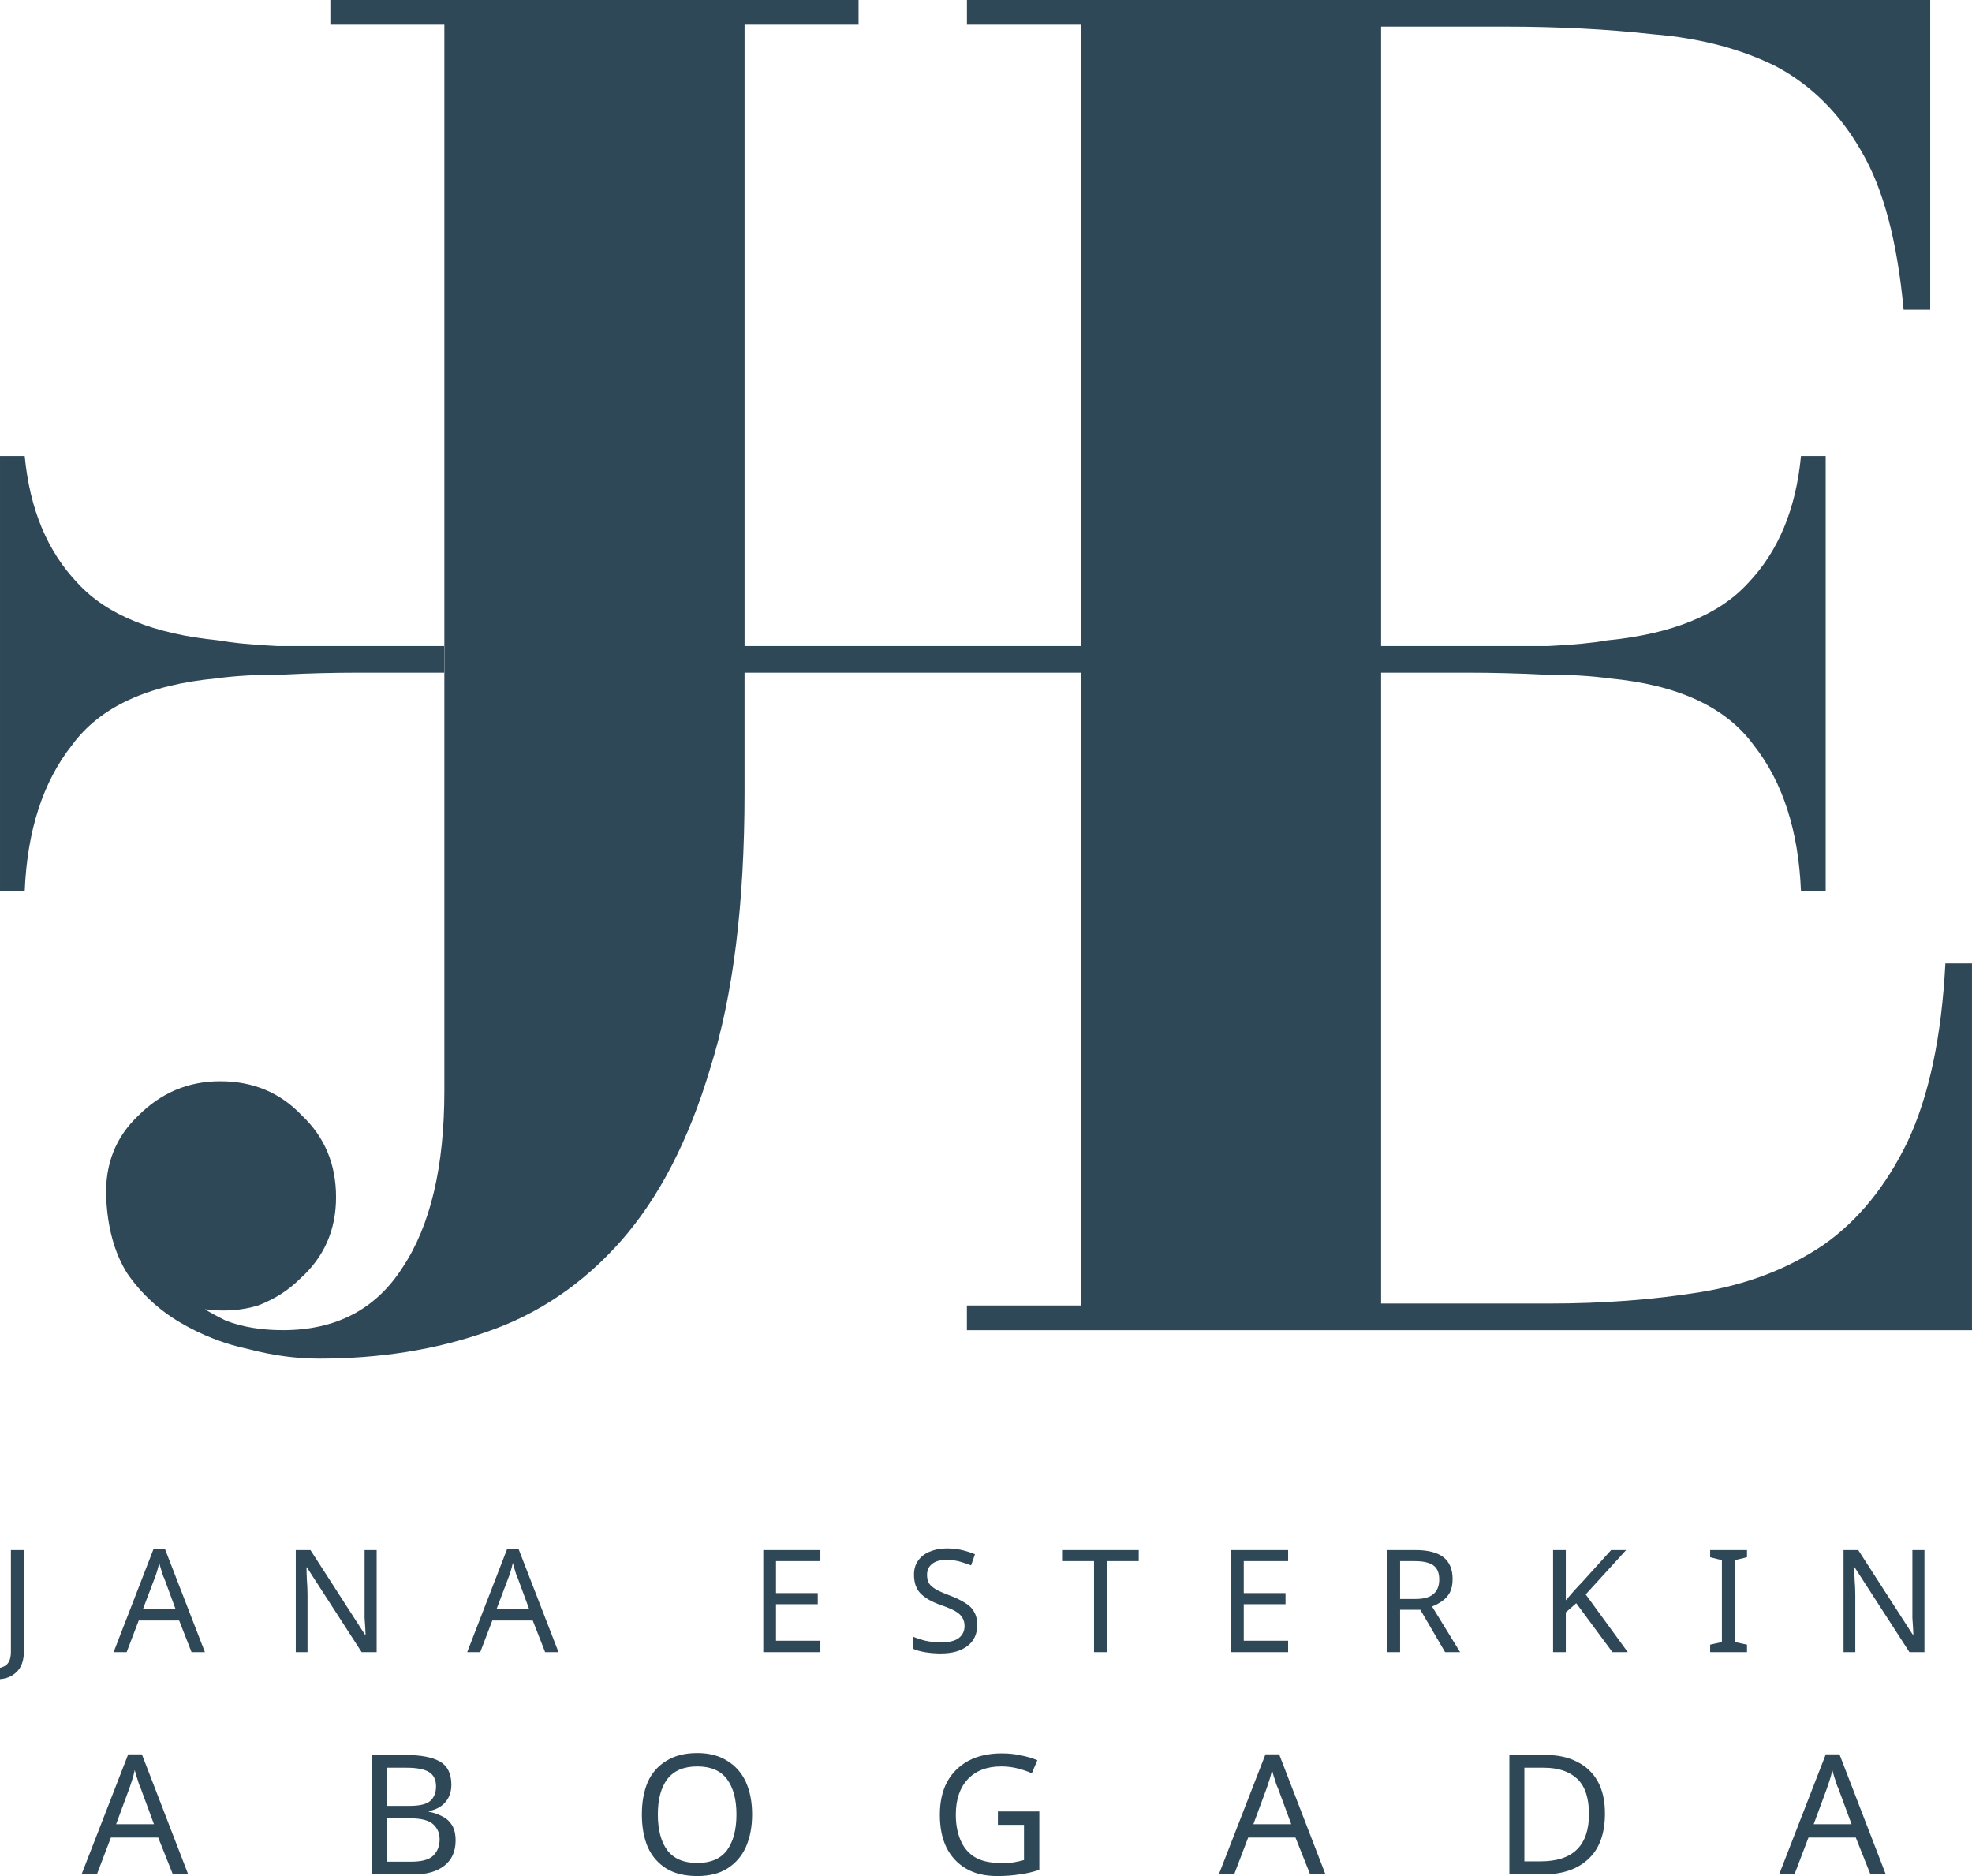
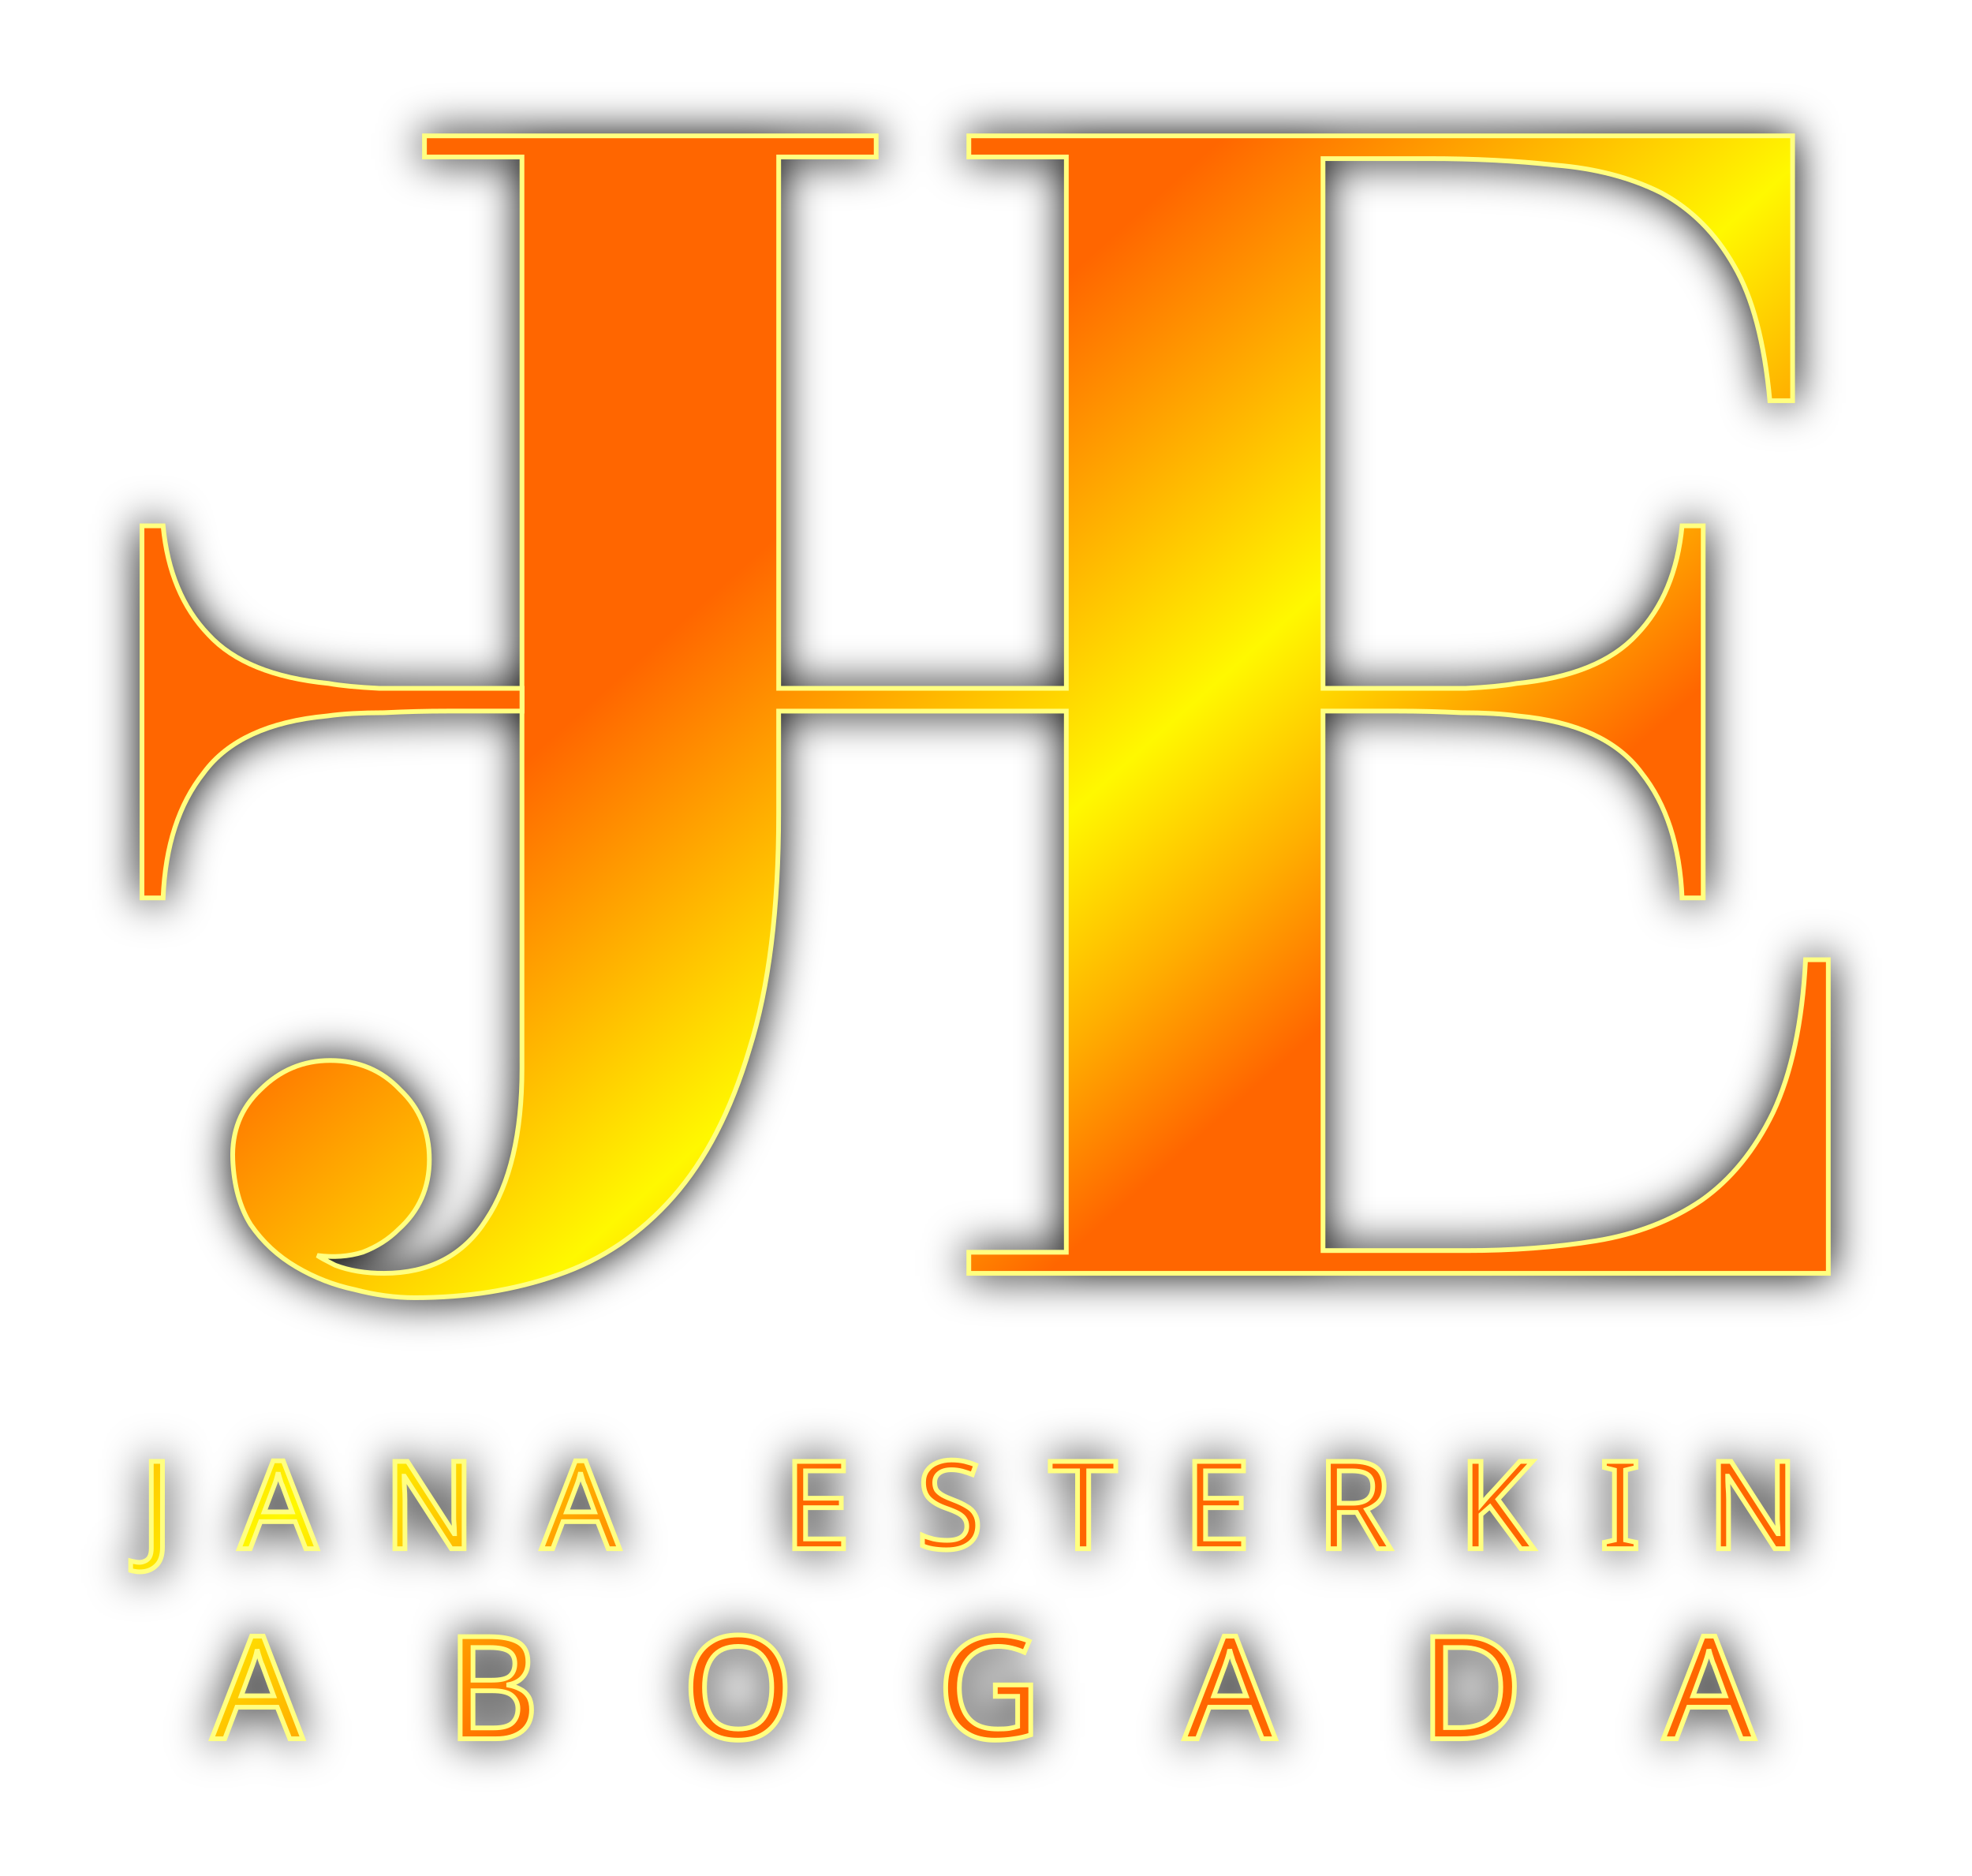
- <svg xmlns="http://www.w3.org/2000/svg" width="94.461mm" height="89.839mm" viewBox="0 0 94.461 89.839" version="1.1" id="svg1" xml:space="preserve">
-   <defs id="defs1" />
-   <g id="layer1" transform="translate(182.854,-177.8305)" style="fill:#2f4858;fill-opacity:1">
-     <g id="g18740" transform="translate(-240.6238,148.6528)" style="fill:#2f4858;fill-opacity:1">
-       <path d="m 73.594,29.178 v 1.183 h 5.461 v 29.761 h 0.011 v 1.274 h -0.011 v 20.022 c 0,3.64 -0.667,6.462 -2.002,8.464 -1.274,2.002 -3.186,3.003 -5.734,3.003 -1.031,0 -1.941,-0.152 -2.73,-0.455 -0.485,-0.243 -0.819,-0.425 -1.001,-0.546 0.91,0.121 1.76,0.061 2.548,-0.182 0.789,-0.303 1.456,-0.728 2.002,-1.274 1.153,-1.031 1.729,-2.336 1.729,-3.913 0,-1.577 -0.546,-2.882 -1.638,-3.913 -1.031,-1.092 -2.336,-1.638 -3.913,-1.638 -1.517,0 -2.821,0.546 -3.913,1.638 -1.092,1.031 -1.608,2.336 -1.547,3.913 0.061,1.456 0.395,2.669 1.001,3.64 0.667,0.971 1.517,1.76 2.548,2.366 1.031,0.607 2.124,1.032 3.276,1.274 1.153,0.303 2.275,0.455 3.367,0.455 2.912,0 5.582,-0.425 8.009,-1.274 2.488,-0.849 4.642,-2.306 6.462,-4.368 1.82,-2.063 3.246,-4.824 4.277,-8.282 1.092,-3.458 1.638,-7.857 1.638,-13.196 v -5.734 h 16.112 v 30.307 h -5.461 v 1.183 h 48.145 v -17.565 h -1.274 c -0.182,3.519 -0.789,6.371 -1.82,8.555 -1.031,2.124 -2.366,3.762 -4.004,4.914 -1.699,1.153 -3.671,1.911 -5.916,2.275 -2.245,0.364 -4.672,0.546 -7.281,0.546 H 123.926 V 61.395 h 4.187 c 1.153,0 2.336,0.03 3.549,0.091 1.274,0 2.336,0.061 3.185,0.182 3.276,0.303 5.582,1.365 6.917,3.185 1.395,1.76 2.154,4.095 2.275,7.008 h 1.183 V 51.02 h -1.183 c -0.243,2.548 -1.092,4.581 -2.548,6.098 -1.395,1.517 -3.64,2.427 -6.735,2.73 -0.667,0.121 -1.608,0.213 -2.821,0.273 h -3.549 -4.46 V 30.452 h 5.916 c 2.548,0 4.914,0.121 7.099,0.364 2.245,0.182 4.217,0.698 5.916,1.547 1.699,0.91 3.064,2.275 4.096,4.096 1.031,1.76 1.699,4.278 2.002,7.554 h 1.274 V 29.178 h -46.142 v 1.183 h 5.461 V 60.121 H 93.435 V 30.361 h 5.461 v -1.183 z m 5.461,32.217 V 60.121 H 74.607 71.057 C 69.844,60.061 68.903,59.969 68.236,59.848 65.142,59.545 62.897,58.635 61.501,57.118 60.045,55.601 59.196,53.568 58.953,51.02 h -1.183 v 20.841 h 1.183 c 0.121,-2.912 0.88,-5.248 2.275,-7.008 1.335,-1.82 3.641,-2.882 6.917,-3.185 0.849,-0.121 1.911,-0.182 3.185,-0.182 1.213,-0.061 2.397,-0.091 3.55,-0.091 z" style="font-size:157.829px;line-height:150.578px;font-family:JWH;-inkscape-font-specification:'JWH, Normal';letter-spacing:1.11px;fill:#2f4858;stroke-width:4.266;stroke-linecap:round;fill-opacity:1" id="path18739" />
-       <text xml:space="preserve" style="font-style:normal;font-variant:normal;font-weight:normal;font-stretch:normal;font-size:6.856px;line-height:9.21px;font-family:Questrial;-inkscape-font-specification:'Questrial, Normal';font-variant-ligatures:normal;font-variant-caps:normal;font-variant-numeric:normal;font-variant-east-asian:normal;letter-spacing:3.673px;fill:#2f4858;stroke-width:0.452;stroke-linecap:round;fill-opacity:1" x="57.667" y="108.31" id="text18739">
-         <tspan id="tspan18739" style="font-style:normal;font-variant:normal;font-weight:normal;font-stretch:normal;font-size:6.856px;font-family:Questrial;-inkscape-font-specification:'Questrial, Normal';font-variant-ligatures:normal;font-variant-caps:normal;font-variant-numeric:normal;font-variant-east-asian:normal;letter-spacing:3.673px;fill:#2f4858;stroke-width:0.452;fill-opacity:1" x="57.667" y="108.31">JANA ESTERKIN</tspan>
+ <svg xmlns="http://www.w3.org/2000/svg" xmlns:xlink="http://www.w3.org/1999/xlink" width="110.461mm" height="105.057mm" viewBox="0 0 110.461 105.057" version="1.1" id="svg1" xml:space="preserve">
+   <defs id="defs1">
+     <linearGradient id="linearGradient8">
+       <stop style="stop-color:#ff6600;stop-opacity:1;" offset="0.33" id="stop8" />
+       <stop style="stop-color:#fff800;stop-opacity:1;" offset="0.626" id="stop10" />
+       <stop style="stop-color:#ffaf00;stop-opacity:1;" offset="0.753" id="stop11" />
+       <stop style="stop-color:#ff6600;stop-opacity:1;" offset="0.867" id="stop9" />
+     </linearGradient>
+     <linearGradient xlink:href="#linearGradient8" id="linearGradient9" x1="-131.078" y1="218.535" x2="-80.345" y2="275.278" gradientUnits="userSpaceOnUse" />
+     <filter style="color-interpolation-filters:sRGB;" id="filter11" x="-0.032" y="-0.034" width="1.064" height="1.067">
+       <feFlood result="flood" in="SourceGraphic" flood-opacity="1" flood-color="rgb(0,0,0)" id="feFlood10" />
+       <feGaussianBlur result="blur" in="SourceGraphic" stdDeviation="1.2" id="feGaussianBlur10" />
+       <feOffset result="offset" in="blur" dx="0" dy="0" id="feOffset10" />
+       <feComposite result="comp1" operator="in" in="flood" in2="offset" id="feComposite10" />
+       <feComposite result="comp2" operator="over" in="SourceGraphic" in2="comp1" id="feComposite11" />
+     </filter>
+   </defs>
+   <g id="layer1" transform="translate(190.8062,-170.2217)" style="fill:url(#linearGradient9);fill-opacity:1;stroke:#ffff81;stroke-opacity:1;stroke-width:0.265;stroke-dasharray:none;filter:url(#filter11)">
+     <g id="g18740" transform="translate(-240.6238,148.6528)" style="fill:url(#linearGradient9);fill-opacity:1;stroke:#ffff81;stroke-opacity:1;stroke-width:0.265;stroke-dasharray:none">
+       <path d="m 73.594,29.178 v 1.183 h 5.461 v 29.761 h 0.011 v 1.274 h -0.011 v 20.022 c 0,3.64 -0.667,6.462 -2.002,8.464 -1.274,2.002 -3.186,3.003 -5.734,3.003 -1.031,0 -1.941,-0.152 -2.73,-0.455 -0.485,-0.243 -0.819,-0.425 -1.001,-0.546 0.91,0.121 1.76,0.061 2.548,-0.182 0.789,-0.303 1.456,-0.728 2.002,-1.274 1.153,-1.031 1.729,-2.336 1.729,-3.913 0,-1.577 -0.546,-2.882 -1.638,-3.913 -1.031,-1.092 -2.336,-1.638 -3.913,-1.638 -1.517,0 -2.821,0.546 -3.913,1.638 -1.092,1.031 -1.608,2.336 -1.547,3.913 0.061,1.456 0.395,2.669 1.001,3.64 0.667,0.971 1.517,1.76 2.548,2.366 1.031,0.607 2.124,1.032 3.276,1.274 1.153,0.303 2.275,0.455 3.367,0.455 2.912,0 5.582,-0.425 8.009,-1.274 2.488,-0.849 4.642,-2.306 6.462,-4.368 1.82,-2.063 3.246,-4.824 4.277,-8.282 1.092,-3.458 1.638,-7.857 1.638,-13.196 v -5.734 h 16.112 v 30.307 h -5.461 v 1.183 h 48.145 v -17.565 h -1.274 c -0.182,3.519 -0.789,6.371 -1.82,8.555 -1.031,2.124 -2.366,3.762 -4.004,4.914 -1.699,1.153 -3.671,1.911 -5.916,2.275 -2.245,0.364 -4.672,0.546 -7.281,0.546 H 123.926 V 61.395 h 4.187 c 1.153,0 2.336,0.03 3.549,0.091 1.274,0 2.336,0.061 3.185,0.182 3.276,0.303 5.582,1.365 6.917,3.185 1.395,1.76 2.154,4.095 2.275,7.008 h 1.183 V 51.02 h -1.183 c -0.243,2.548 -1.092,4.581 -2.548,6.098 -1.395,1.517 -3.64,2.427 -6.735,2.73 -0.667,0.121 -1.608,0.213 -2.821,0.273 h -3.549 -4.46 V 30.452 h 5.916 c 2.548,0 4.914,0.121 7.099,0.364 2.245,0.182 4.217,0.698 5.916,1.547 1.699,0.91 3.064,2.275 4.096,4.096 1.031,1.76 1.699,4.278 2.002,7.554 h 1.274 V 29.178 h -46.142 v 1.183 h 5.461 V 60.121 H 93.435 V 30.361 h 5.461 v -1.183 z m 5.461,32.217 V 60.121 H 74.607 71.057 C 69.844,60.061 68.903,59.969 68.236,59.848 65.142,59.545 62.897,58.635 61.501,57.118 60.045,55.601 59.196,53.568 58.953,51.02 h -1.183 v 20.841 h 1.183 c 0.121,-2.912 0.88,-5.248 2.275,-7.008 1.335,-1.82 3.641,-2.882 6.917,-3.185 0.849,-0.121 1.911,-0.182 3.185,-0.182 1.213,-0.061 2.397,-0.091 3.55,-0.091 z" style="font-size:157.829px;line-height:150.578px;font-family:JWH;-inkscape-font-specification:'JWH, Normal';letter-spacing:1.11px;fill:url(#linearGradient9);fill-opacity:1;stroke-width:0.265;stroke-linecap:round;stroke:#ffff81;stroke-opacity:1;stroke-dasharray:none" id="path18739" />
+       <text xml:space="preserve" style="font-style:normal;font-variant:normal;font-weight:normal;font-stretch:normal;font-size:6.856px;line-height:9.21px;font-family:Questrial;-inkscape-font-specification:'Questrial, Normal';font-variant-ligatures:normal;font-variant-caps:normal;font-variant-numeric:normal;font-variant-east-asian:normal;letter-spacing:3.673px;fill:url(#linearGradient9);fill-opacity:1;stroke-width:0.265;stroke-linecap:round;stroke:#ffff81;stroke-opacity:1;stroke-dasharray:none" x="57.667" y="108.31" id="text18739">
+         <tspan id="tspan18739" style="font-style:normal;font-variant:normal;font-weight:normal;font-stretch:normal;font-size:6.856px;font-family:Questrial;-inkscape-font-specification:'Questrial, Normal';font-variant-ligatures:normal;font-variant-caps:normal;font-variant-numeric:normal;font-variant-east-asian:normal;letter-spacing:3.673px;fill:url(#linearGradient9);fill-opacity:1;stroke-width:0.265;stroke:#ffff81;stroke-opacity:1;stroke-dasharray:none" x="57.667" y="108.31">JANA ESTERKIN</tspan>
      </text>
-       <text xml:space="preserve" style="font-style:normal;font-variant:normal;font-weight:normal;font-stretch:normal;font-size:8.014px;line-height:20.176px;font-family:Questrial;-inkscape-font-specification:'Questrial, Normal';font-variant-ligatures:normal;font-variant-caps:normal;font-variant-numeric:normal;font-variant-east-asian:normal;letter-spacing:8.014px;fill:#2f4858;stroke-width:0.991;stroke-linecap:round;fill-opacity:1" x="61.674" y="118.953" id="text18740">
-         <tspan id="tspan18740" style="font-style:normal;font-variant:normal;font-weight:normal;font-stretch:normal;font-size:8.014px;font-family:Questrial;-inkscape-font-specification:'Questrial, Normal';font-variant-ligatures:normal;font-variant-caps:normal;font-variant-numeric:normal;font-variant-east-asian:normal;letter-spacing:8.014px;fill:#2f4858;stroke-width:0.991;fill-opacity:1" x="61.674" y="118.953">ABOGADA</tspan>
+       <text xml:space="preserve" style="font-style:normal;font-variant:normal;font-weight:normal;font-stretch:normal;font-size:8.014px;line-height:20.176px;font-family:Questrial;-inkscape-font-specification:'Questrial, Normal';font-variant-ligatures:normal;font-variant-caps:normal;font-variant-numeric:normal;font-variant-east-asian:normal;letter-spacing:8.014px;fill:url(#linearGradient9);fill-opacity:1;stroke-width:0.265;stroke-linecap:round;stroke:#ffff81;stroke-opacity:1;stroke-dasharray:none" x="61.674" y="118.953" id="text18740">
+         <tspan id="tspan18740" style="font-style:normal;font-variant:normal;font-weight:normal;font-stretch:normal;font-size:8.014px;font-family:Questrial;-inkscape-font-specification:'Questrial, Normal';font-variant-ligatures:normal;font-variant-caps:normal;font-variant-numeric:normal;font-variant-east-asian:normal;letter-spacing:8.014px;fill:url(#linearGradient9);fill-opacity:1;stroke-width:0.265;stroke:#ffff81;stroke-opacity:1;stroke-dasharray:none" x="61.674" y="118.953">ABOGADA</tspan>
+       </text>
+     </g>
+   </g>
+   <g id="g8" transform="translate(194.7345,-294.0569)" style="fill:#2f4858;fill-opacity:1">
+     <g id="g7" transform="translate(-240.6238,148.6528)" style="fill:#2f4858;fill-opacity:1">
+       <path d="m 73.594,29.178 v 1.183 h 5.461 v 29.761 h 0.011 v 1.274 h -0.011 v 20.022 c 0,3.64 -0.667,6.462 -2.002,8.464 -1.274,2.002 -3.186,3.003 -5.734,3.003 -1.031,0 -1.941,-0.152 -2.73,-0.455 -0.485,-0.243 -0.819,-0.425 -1.001,-0.546 0.91,0.121 1.76,0.061 2.548,-0.182 0.789,-0.303 1.456,-0.728 2.002,-1.274 1.153,-1.031 1.729,-2.336 1.729,-3.913 0,-1.577 -0.546,-2.882 -1.638,-3.913 -1.031,-1.092 -2.336,-1.638 -3.913,-1.638 -1.517,0 -2.821,0.546 -3.913,1.638 -1.092,1.031 -1.608,2.336 -1.547,3.913 0.061,1.456 0.395,2.669 1.001,3.64 0.667,0.971 1.517,1.76 2.548,2.366 1.031,0.607 2.124,1.032 3.276,1.274 1.153,0.303 2.275,0.455 3.367,0.455 2.912,0 5.582,-0.425 8.009,-1.274 2.488,-0.849 4.642,-2.306 6.462,-4.368 1.82,-2.063 3.246,-4.824 4.277,-8.282 1.092,-3.458 1.638,-7.857 1.638,-13.196 v -5.734 h 16.112 v 30.307 h -5.461 v 1.183 h 48.145 v -17.565 h -1.274 c -0.182,3.519 -0.789,6.371 -1.82,8.555 -1.031,2.124 -2.366,3.762 -4.004,4.914 -1.699,1.153 -3.671,1.911 -5.916,2.275 -2.245,0.364 -4.672,0.546 -7.281,0.546 H 123.926 V 61.395 h 4.187 c 1.153,0 2.336,0.03 3.549,0.091 1.274,0 2.336,0.061 3.185,0.182 3.276,0.303 5.582,1.365 6.917,3.185 1.395,1.76 2.154,4.095 2.275,7.008 h 1.183 V 51.02 h -1.183 c -0.243,2.548 -1.092,4.581 -2.548,6.098 -1.395,1.517 -3.64,2.427 -6.735,2.73 -0.667,0.121 -1.608,0.213 -2.821,0.273 h -3.549 -4.46 V 30.452 h 5.916 c 2.548,0 4.914,0.121 7.099,0.364 2.245,0.182 4.217,0.698 5.916,1.547 1.699,0.91 3.064,2.275 4.096,4.096 1.031,1.76 1.699,4.278 2.002,7.554 h 1.274 V 29.178 h -46.142 v 1.183 h 5.461 V 60.121 H 93.435 V 30.361 h 5.461 v -1.183 z m 5.461,32.217 V 60.121 H 74.607 71.057 C 69.844,60.061 68.903,59.969 68.236,59.848 65.142,59.545 62.897,58.635 61.501,57.118 60.045,55.601 59.196,53.568 58.953,51.02 h -1.183 v 20.841 h 1.183 c 0.121,-2.912 0.88,-5.248 2.275,-7.008 1.335,-1.82 3.641,-2.882 6.917,-3.185 0.849,-0.121 1.911,-0.182 3.185,-0.182 1.213,-0.061 2.397,-0.091 3.55,-0.091 z" style="font-size:157.829px;line-height:150.578px;font-family:JWH;-inkscape-font-specification:'JWH, Normal';letter-spacing:1.11px;fill:#2f4858;fill-opacity:1;stroke-width:4.266;stroke-linecap:round" id="path6" />
+       <text xml:space="preserve" style="font-style:normal;font-variant:normal;font-weight:normal;font-stretch:normal;font-size:6.856px;line-height:9.21px;font-family:Questrial;-inkscape-font-specification:'Questrial, Normal';font-variant-ligatures:normal;font-variant-caps:normal;font-variant-numeric:normal;font-variant-east-asian:normal;letter-spacing:3.673px;fill:#2f4858;fill-opacity:1;stroke-width:0.452;stroke-linecap:round" x="57.667" y="108.31" id="text6">
+         <tspan id="tspan6" style="font-style:normal;font-variant:normal;font-weight:normal;font-stretch:normal;font-size:6.856px;font-family:Questrial;-inkscape-font-specification:'Questrial, Normal';font-variant-ligatures:normal;font-variant-caps:normal;font-variant-numeric:normal;font-variant-east-asian:normal;letter-spacing:3.673px;fill:#2f4858;fill-opacity:1;stroke-width:0.452" x="57.667" y="108.31">JANA ESTERKIN</tspan>
+       </text>
+       <text xml:space="preserve" style="font-style:normal;font-variant:normal;font-weight:normal;font-stretch:normal;font-size:8.014px;line-height:20.176px;font-family:Questrial;-inkscape-font-specification:'Questrial, Normal';font-variant-ligatures:normal;font-variant-caps:normal;font-variant-numeric:normal;font-variant-east-asian:normal;letter-spacing:8.014px;fill:#2f4858;fill-opacity:1;stroke-width:0.991;stroke-linecap:round" x="61.674" y="118.953" id="text7">
+         <tspan id="tspan7" style="font-style:normal;font-variant:normal;font-weight:normal;font-stretch:normal;font-size:8.014px;font-family:Questrial;-inkscape-font-specification:'Questrial, Normal';font-variant-ligatures:normal;font-variant-caps:normal;font-variant-numeric:normal;font-variant-east-asian:normal;letter-spacing:8.014px;fill:#2f4858;fill-opacity:1;stroke-width:0.991" x="61.674" y="118.953">ABOGADA</tspan>
      </text>
    </g>
  </g>
</svg>
